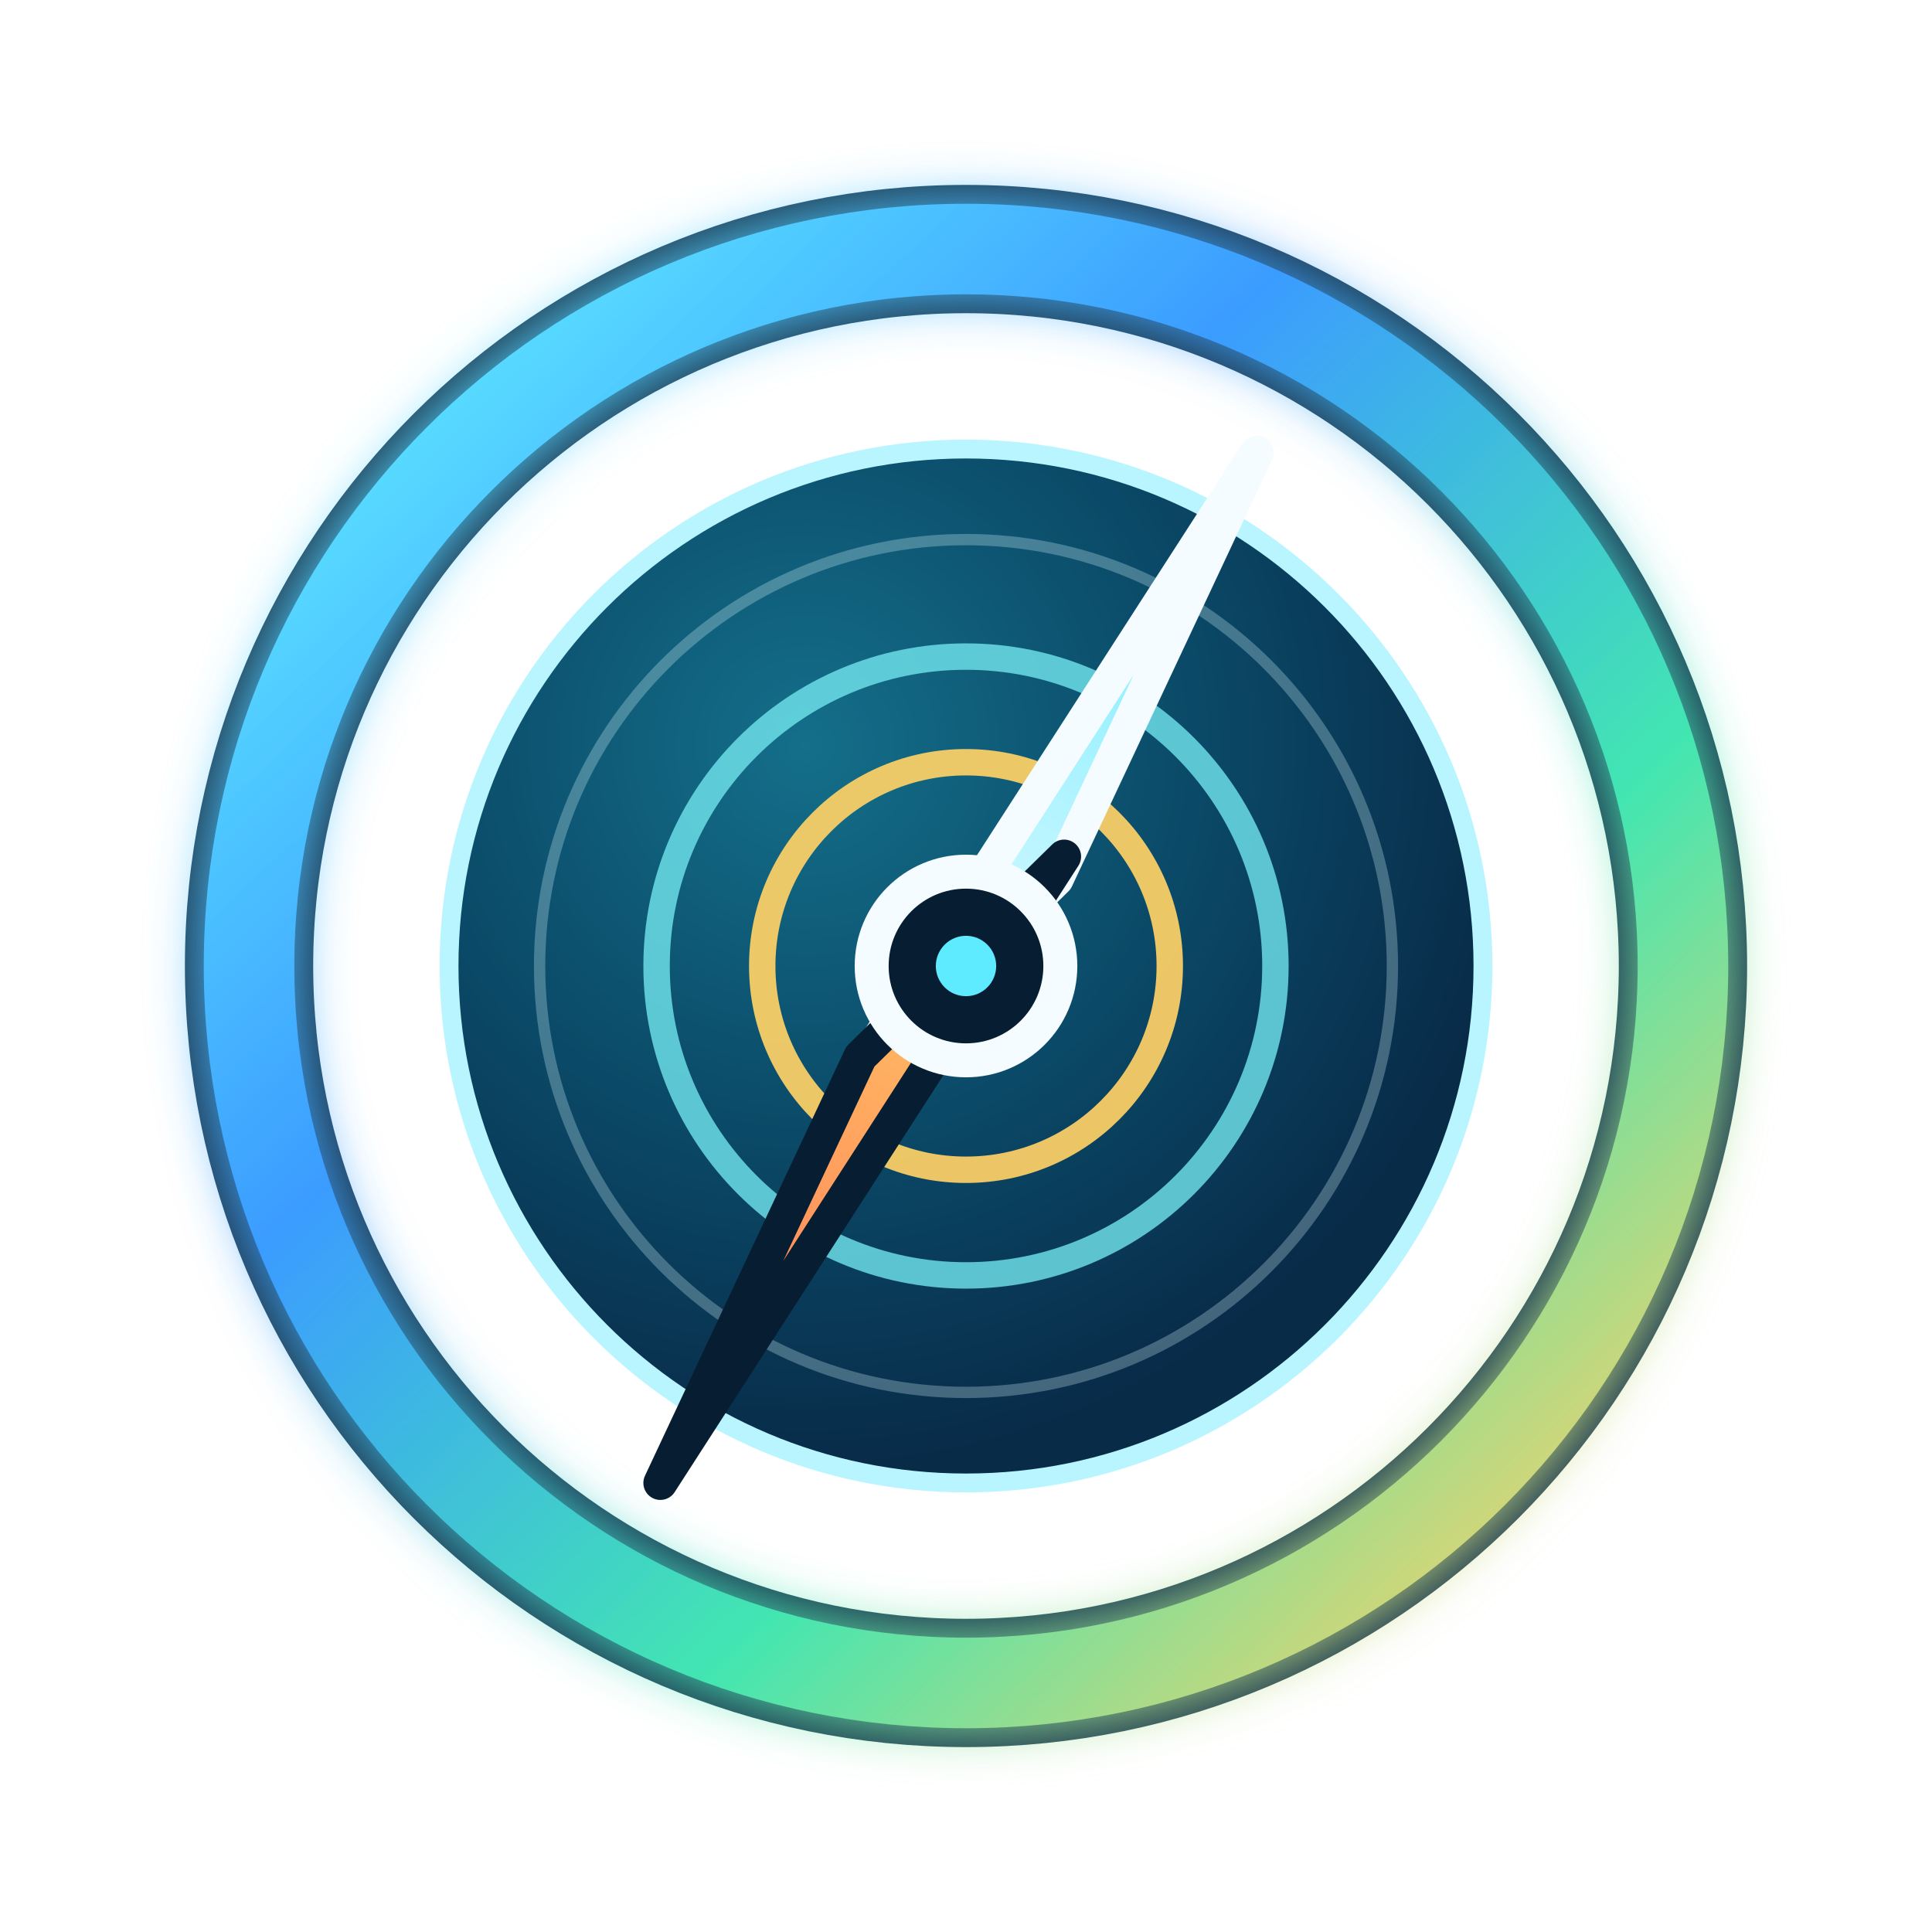
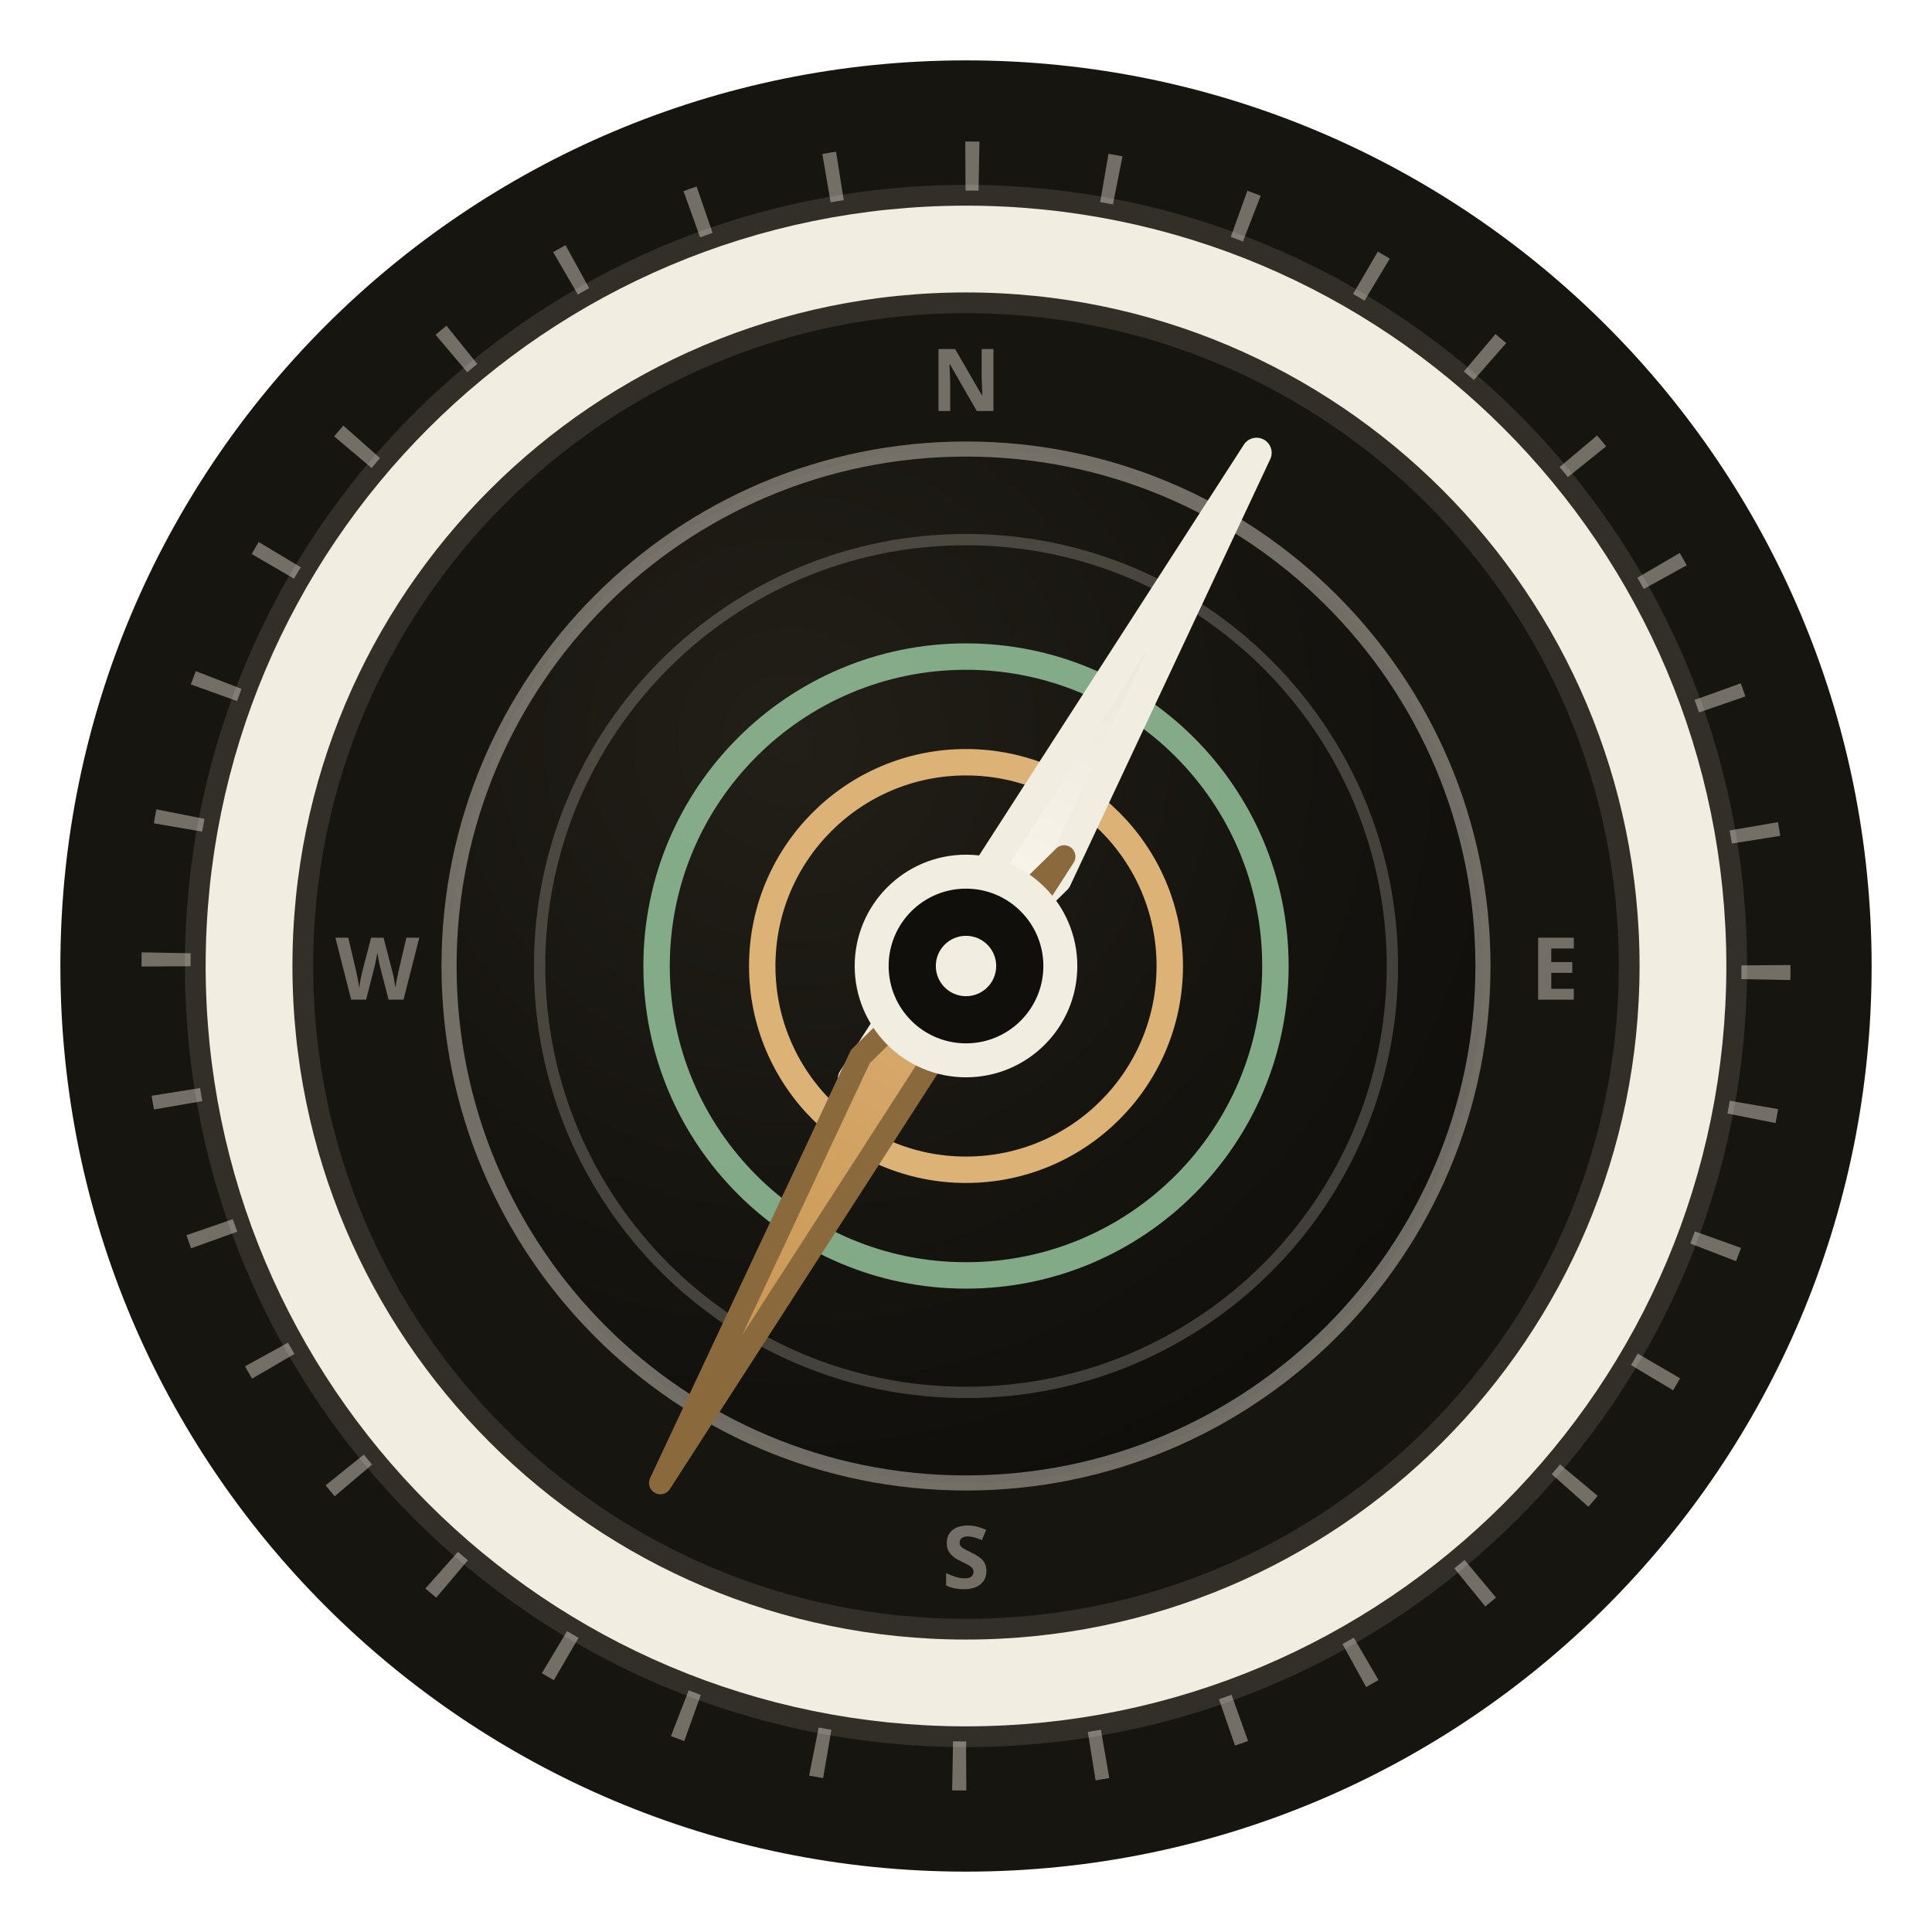
<svg xmlns="http://www.w3.org/2000/svg" viewBox="0 0 512 512" role="img" aria-label="Compass icon">
  <defs>
-     <linearGradient id="summer-rim" x1="92" y1="82" x2="426" y2="430" gradientUnits="userSpaceOnUse">
-       <stop offset="0" stop-color="#5EEBFF" />
-       <stop offset=".34" stop-color="#3B9CFF" />
-       <stop offset=".68" stop-color="#43E6B1" />
-       <stop offset="1" stop-color="#FFD166" />
+     <radialGradient id="ip-face" cx="0" cy="0" r="1" gradientTransform="translate(210 196) rotate(48) scale(210)" gradientUnits="userSpaceOnUse">
+       <stop offset="0" stop-color="#221f18" />
+       <stop offset=".62" stop-color="#16140f" />
+       <stop offset="1" stop-color="#100f0c" />
+     </radialGradient>
+     <linearGradient id="ip-needle-n" x1="244" y1="282" x2="324" y2="126" gradientUnits="userSpaceOnUse">
+       <stop offset="0" stop-color="#fffdf6" />
+       <stop offset="1" stop-color="#e6dfd0" />
    </linearGradient>
-     <radialGradient id="summer-face" cx="0" cy="0" r="1" gradientTransform="translate(214 198) rotate(48) scale(190)" gradientUnits="userSpaceOnUse">
-       <stop offset="0" stop-color="#146F8A" />
-       <stop offset=".55" stop-color="#0A4967" />
-       <stop offset="1" stop-color="#082B48" />
-     </radialGradient>
-     <linearGradient id="needle-north" x1="244" y1="282" x2="324" y2="126" gradientUnits="userSpaceOnUse">
-       <stop offset="0" stop-color="#EAFBFF" />
-       <stop offset="1" stop-color="#6DEBFF" />
+     <linearGradient id="ip-needle-s" x1="194" y1="382" x2="274" y2="226" gradientUnits="userSpaceOnUse">
+       <stop offset="0" stop-color="#c8944f" />
+       <stop offset="1" stop-color="#ddb277" />
    </linearGradient>
-     <linearGradient id="needle-south" x1="194" y1="382" x2="274" y2="226" gradientUnits="userSpaceOnUse">
-       <stop offset="0" stop-color="#FF7A59" />
-       <stop offset="1" stop-color="#FFD166" />
-     </linearGradient>
-     <filter id="summer-glow" x="-30%" y="-30%" width="160%" height="160%">
-       <feGaussianBlur stdDeviation="7" result="blur" />
-       <feMerge>
-         <feMergeNode in="blur" />
-         <feMergeNode in="SourceGraphic" />
-       </feMerge>
-     </filter>
  </defs>
-   <circle cx="256" cy="256" r="190" fill="none" stroke="#092A43" stroke-width="34" opacity=".9" />
-   <circle cx="256" cy="256" r="190" fill="none" stroke="url(#summer-rim)" stroke-width="24" filter="url(#summer-glow)" />
-   <circle cx="256" cy="256" r="137" fill="url(#summer-face)" stroke="#B9F5FF" stroke-width="5" />
-   <circle cx="256" cy="256" r="113" fill="none" stroke="#DDFBFF" stroke-width="3" opacity=".28" />
-   <circle cx="256" cy="256" r="82" fill="none" stroke="#70E6EE" stroke-width="7" opacity=".8" />
-   <circle cx="256" cy="256" r="54" fill="none" stroke="#FFD166" stroke-width="7" opacity=".92" />
-   <path d="M280 233 333 120 226 286Z" fill="url(#needle-north)" stroke="#F4FCFF" stroke-width="9" stroke-linejoin="round" />
-   <path d="M228 280 175 393 282 227Z" fill="url(#needle-south)" stroke="#071D31" stroke-width="9" stroke-linejoin="round" />
-   <circle cx="256" cy="256" r="25" fill="#071D31" stroke="#F4FCFF" stroke-width="9" />
-   <circle cx="256" cy="256" r="8" fill="#5EEBFF" />
+   <circle cx="256" cy="256" r="240" fill="#17150f" />
+   <circle cx="256" cy="256" r="212" fill="none" stroke="#f2ede1" stroke-opacity=".42" stroke-width="13" stroke-dasharray="3.6 33.4" />
+   <circle cx="256" cy="256" r="190" fill="none" stroke="#f2ede1" stroke-opacity=".12" stroke-width="34" />
+   <circle cx="256" cy="256" r="190" fill="none" stroke="#f2ede1" stroke-width="23" />
+   <circle cx="256" cy="256" r="137" fill="url(#ip-face)" stroke="#f2ede1" stroke-opacity=".42" stroke-width="4" />
+   <circle cx="256" cy="256" r="113" fill="none" stroke="#f2ede1" stroke-opacity=".22" stroke-width="3" />
+   <circle cx="256" cy="256" r="82" fill="none" stroke="#96c49c" stroke-opacity=".85" stroke-width="7" />
+   <circle cx="256" cy="256" r="54" fill="none" stroke="#ddb277" stroke-width="7" />
+   <g fill="#f2ede1" fill-opacity=".42" font-family="'Space Grotesk',system-ui,sans-serif" font-size="23" font-weight="700" text-anchor="middle" dominant-baseline="central">
+     <text x="256" y="100">N</text>
+     <text x="412" y="256">E</text>
+     <text x="256" y="412">S</text>
+     <text x="100" y="256">W</text>
+   </g>
+   <path d="M280 233 333 120 226 286Z" fill="url(#ip-needle-n)" stroke="#f2ede1" stroke-width="8" stroke-linejoin="round" />
+   <path d="M228 280 175 393 282 227Z" fill="url(#ip-needle-s)" stroke="#8a6a3c" stroke-width="6" stroke-linejoin="round" />
+   <circle cx="256" cy="256" r="25" fill="#100f0c" stroke="#f2ede1" stroke-width="9" />
+   <circle cx="256" cy="256" r="8" fill="#f2ede1" />
</svg>
